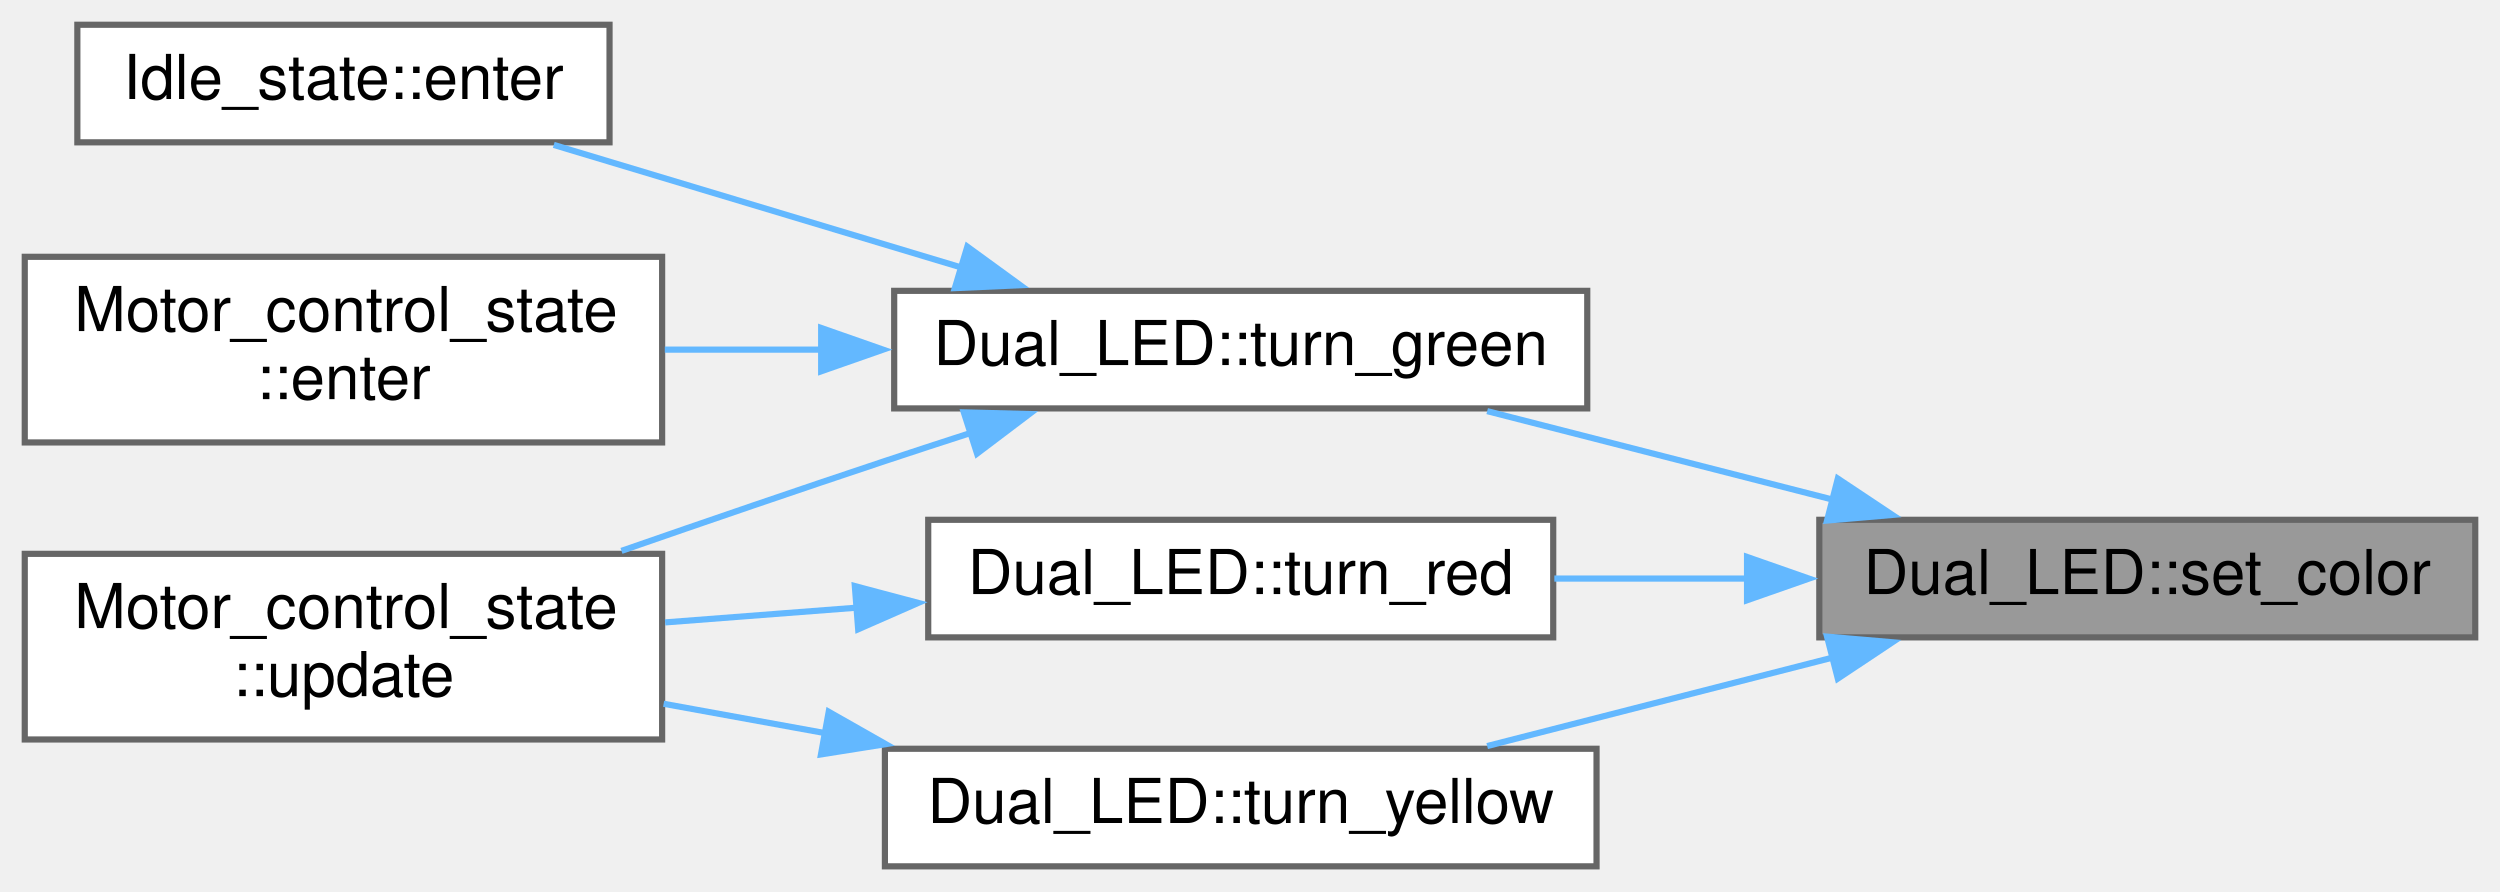
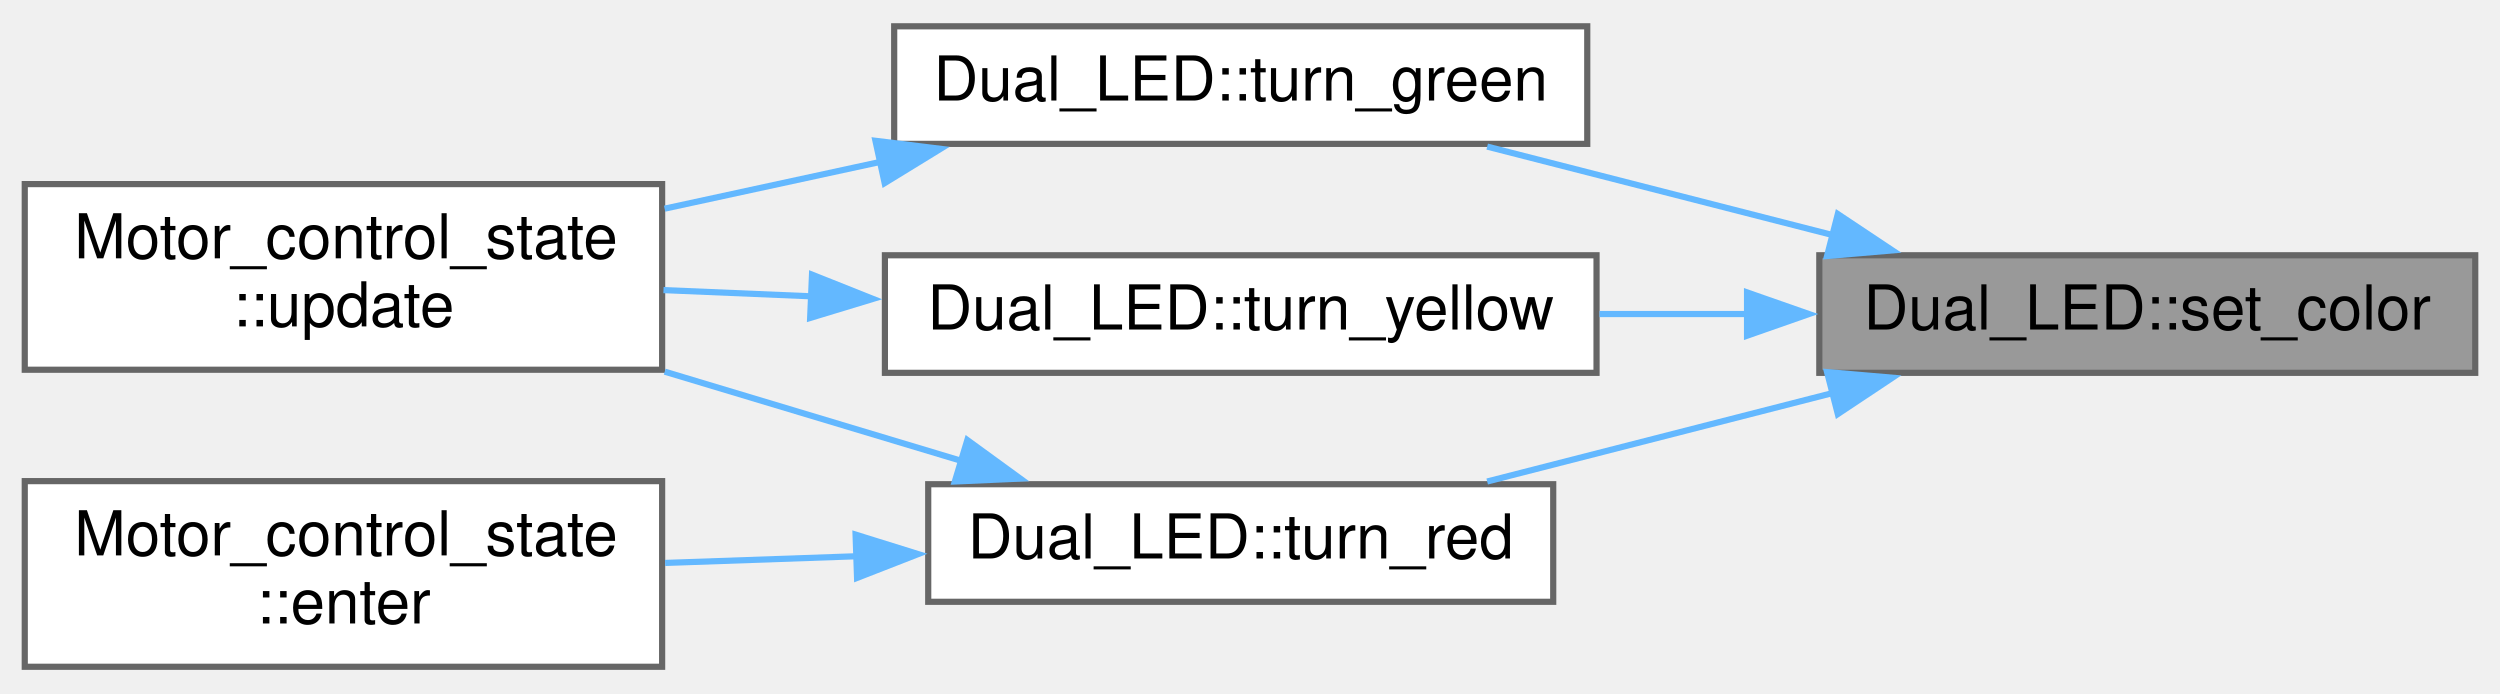
- <svg xmlns="http://www.w3.org/2000/svg" xmlns:xlink="http://www.w3.org/1999/xlink" width="404pt" height="144pt" viewBox="0.00 0.00 404.00 144.00">
-   <g id="graph0" class="graph" transform="scale(1 1) rotate(0) translate(4 140)">
+ <svg xmlns="http://www.w3.org/2000/svg" xmlns:xlink="http://www.w3.org/1999/xlink" width="404pt" height="112pt" viewBox="0.00 0.00 404.00 111.50">
+   <g id="graph0" class="graph" transform="scale(1 1) rotate(0) translate(4 107.5)">
    <g id="node1" class="node">
      <g id="a_node1">
        <a xlink:title="Fija el color del led, no enciende el led,.">
-           <polygon fill="#999999" stroke="#666666" points="396,-56 290,-56 290,-37 396,-37 396,-56" />
-           <text text-anchor="middle" x="343" y="-44" font-family="Helvetica,sans-Serif" font-size="10.00">Dual_LED::set_color</text>
+           <polygon fill="#999999" stroke="#666666" points="396,-66.5 290,-66.5 290,-47.5 396,-47.5 396,-66.5" />
+           <text text-anchor="middle" x="343" y="-54.5" font-family="Helvetica,sans-Serif" font-size="10.00">Dual_LED::set_color</text>
        </a>
      </g>
    </g>
    <g id="node2" class="node">
      <g id="a_node2">
        <a xlink:href="class_dual___l_e_d.html#ab1cd238e00901ca9556914a38d3a064c" target="_top" xlink:title="Enciende el LED en verde.">
-           <polygon fill="white" stroke="#666666" points="252.5,-93 140.5,-93 140.5,-74 252.5,-74 252.5,-93" />
-           <text text-anchor="middle" x="196.5" y="-81" font-family="Helvetica,sans-Serif" font-size="10.00">Dual_LED::turn_green</text>
+           <polygon fill="white" stroke="#666666" points="252.5,-103.5 140.5,-103.5 140.5,-84.5 252.5,-84.5 252.5,-103.5" />
+           <text text-anchor="middle" x="196.5" y="-91.5" font-family="Helvetica,sans-Serif" font-size="10.00">Dual_LED::turn_green</text>
        </a>
      </g>
    </g>
    <g id="edge1" class="edge">
-       <path fill="none" stroke="#63b8ff" d="M292.21,-59.25C273.93,-63.93 253.51,-69.16 236.33,-73.56" />
-       <polygon fill="#63b8ff" stroke="#63b8ff" points="292.99,-62.66 301.81,-56.79 291.25,-55.88 292.99,-62.66" />
+       <path fill="none" stroke="#63b8ff" d="M292.21,-69.75C273.93,-74.43 253.51,-79.66 236.33,-84.06" />
+       <polygon fill="#63b8ff" stroke="#63b8ff" points="292.99,-73.16 301.81,-67.29 291.25,-66.38 292.99,-73.16" />
+     </g>
+     <g id="node4" class="node">
+       <g id="a_node4">
+         <a xlink:href="class_dual___l_e_d.html#a8734a816df04661d86e3ccbf88159eb0" target="_top" xlink:title="Enciende el LED en rojo.">
+           <polygon fill="white" stroke="#666666" points="247,-29.5 146,-29.5 146,-10.5 247,-10.5 247,-29.5" />
+           <text text-anchor="middle" x="196.5" y="-17.5" font-family="Helvetica,sans-Serif" font-size="10.00">Dual_LED::turn_red</text>
+         </a>
+       </g>
+     </g>
+     <g id="edge3" class="edge">
+       <path fill="none" stroke="#63b8ff" d="M292.21,-44.25C273.93,-39.57 253.51,-34.34 236.33,-29.94" />
+       <polygon fill="#63b8ff" stroke="#63b8ff" points="291.25,-47.62 301.81,-46.71 292.99,-40.84 291.25,-47.62" />
    </g>
    <g id="node6" class="node">
      <g id="a_node6">
-         <a xlink:href="class_dual___l_e_d.html#a8734a816df04661d86e3ccbf88159eb0" target="_top" xlink:title="Enciende el LED en rojo.">
-           <polygon fill="white" stroke="#666666" points="247,-56 146,-56 146,-37 247,-37 247,-56" />
-           <text text-anchor="middle" x="196.5" y="-44" font-family="Helvetica,sans-Serif" font-size="10.00">Dual_LED::turn_red</text>
+         <a xlink:href="class_dual___l_e_d.html#aabc0462521bcc08ea7f6f04642f7e89d" target="_top" xlink:title="Enciende el LED en amarillo. El comportamiento es indefinido para pines no PWM.">
+           <polygon fill="white" stroke="#666666" points="254,-66.5 139,-66.5 139,-47.5 254,-47.5 254,-66.5" />
+           <text text-anchor="middle" x="196.5" y="-54.5" font-family="Helvetica,sans-Serif" font-size="10.00">Dual_LED::turn_yellow</text>
        </a>
      </g>
    </g>
-     <g id="edge5" class="edge">
-       <path fill="none" stroke="#63b8ff" d="M278.57,-46.5C268.05,-46.5 257.29,-46.5 247.18,-46.5" />
-       <polygon fill="#63b8ff" stroke="#63b8ff" points="278.32,-50 288.32,-46.5 278.32,-43 278.32,-50" />
-     </g>
-     <g id="node7" class="node">
-       <g id="a_node7">
-         <a xlink:href="class_dual___l_e_d.html#aabc0462521bcc08ea7f6f04642f7e89d" target="_top" xlink:title="Enciende el LED en amarillo. El comportamiento es indefinido para pines no PWM.">
-           <polygon fill="white" stroke="#666666" points="254,-19 139,-19 139,0 254,0 254,-19" />
-           <text text-anchor="middle" x="196.5" y="-7" font-family="Helvetica,sans-Serif" font-size="10.00">Dual_LED::turn_yellow</text>
-         </a>
-       </g>
-     </g>
-     <g id="edge7" class="edge">
-       <path fill="none" stroke="#63b8ff" d="M292.21,-33.75C273.93,-29.07 253.51,-23.84 236.33,-19.44" />
-       <polygon fill="#63b8ff" stroke="#63b8ff" points="291.25,-37.12 301.81,-36.21 292.99,-30.34 291.25,-37.12" />
+     <g id="edge6" class="edge">
+       <path fill="none" stroke="#63b8ff" d="M278.34,-57C270.4,-57 262.31,-57 254.48,-57" />
+       <polygon fill="#63b8ff" stroke="#63b8ff" points="278.32,-60.5 288.32,-57 278.32,-53.5 278.32,-60.5" />
    </g>
    <g id="node3" class="node">
      <g id="a_node3">
-         <a xlink:href="class_idle__state.html#ad6d70e591dd39da724656a4261013e4f" target="_top" xlink:title="Método llamado al ingresar al estado. Actualiza la pantalla con el paso del procedimiento actual.">
-           <polygon fill="white" stroke="#666666" points="94.5,-136 8.5,-136 8.5,-117 94.5,-117 94.5,-136" />
-           <text text-anchor="middle" x="51.5" y="-124" font-family="Helvetica,sans-Serif" font-size="10.00">Idle_state::enter</text>
+         <a xlink:href="class_motor__control__state.html#a958e3393b9937ddea35e85efdd21e342" target="_top" xlink:title="Actualización, cambia el color del LED según el estado del motor y hace sonar la alarma....">
+           <polygon fill="white" stroke="#666666" points="103,-78 0,-78 0,-48 103,-48 103,-78" />
+           <text text-anchor="start" x="8" y="-66" font-family="Helvetica,sans-Serif" font-size="10.00">Motor_control_state</text>
+           <text text-anchor="middle" x="51.5" y="-55" font-family="Helvetica,sans-Serif" font-size="10.00">::update</text>
        </a>
      </g>
    </g>
    <g id="edge2" class="edge">
-       <path fill="none" stroke="#63b8ff" d="M151.59,-96.7C130.29,-103.11 105.13,-110.68 85.49,-116.58" />
-       <polygon fill="#63b8ff" stroke="#63b8ff" points="152.32,-100.14 160.88,-93.91 150.3,-93.44 152.32,-100.14" />
+       <path fill="none" stroke="#63b8ff" d="M138.54,-81.65C126.93,-79.14 114.78,-76.5 103.4,-74.03" />
+       <polygon fill="#63b8ff" stroke="#63b8ff" points="137.47,-85 147.99,-83.7 138.96,-78.16 137.47,-85" />
    </g>
-     <g id="node4" class="node">
-       <g id="a_node4">
-         <a xlink:href="class_motor__control__state.html#af0415304cf9bd1ac5c8de677c6156793" target="_top" xlink:title="Método que se llama al ingresar al estado.">
-           <polygon fill="white" stroke="#666666" points="103,-98.5 0,-98.5 0,-68.5 103,-68.5 103,-98.5" />
-           <text text-anchor="start" x="8" y="-86.5" font-family="Helvetica,sans-Serif" font-size="10.00">Motor_control_state</text>
-           <text text-anchor="middle" x="51.5" y="-75.5" font-family="Helvetica,sans-Serif" font-size="10.00">::enter</text>
-         </a>
-       </g>
-     </g>
-     <g id="edge3" class="edge">
-       <path fill="none" stroke="#63b8ff" d="M128.72,-83.5C120.22,-83.5 111.63,-83.5 103.43,-83.5" />
-       <polygon fill="#63b8ff" stroke="#63b8ff" points="128.7,-87 138.7,-83.5 128.7,-80 128.7,-87" />
+     <g id="edge5" class="edge">
+       <path fill="none" stroke="#63b8ff" d="M151.64,-33.19C136.4,-37.77 119.18,-42.95 103.42,-47.69" />
+       <polygon fill="#63b8ff" stroke="#63b8ff" points="152.32,-36.64 160.88,-30.41 150.3,-29.94 152.32,-36.64" />
    </g>
    <g id="node5" class="node">
      <g id="a_node5">
-         <a xlink:href="class_motor__control__state.html#a958e3393b9937ddea35e85efdd21e342" target="_top" xlink:title="Método para actualizar el estado.">
-           <polygon fill="white" stroke="#666666" points="103,-50.5 0,-50.5 0,-20.5 103,-20.5 103,-50.5" />
-           <text text-anchor="start" x="8" y="-38.5" font-family="Helvetica,sans-Serif" font-size="10.00">Motor_control_state</text>
-           <text text-anchor="middle" x="51.5" y="-27.5" font-family="Helvetica,sans-Serif" font-size="10.00">::update</text>
+         <a xlink:href="class_motor__control__state.html#af0415304cf9bd1ac5c8de677c6156793" target="_top" xlink:title="Entrada al estado, enciende el LED de estado del motor.">
+           <polygon fill="white" stroke="#666666" points="103,-30 0,-30 0,0 103,0 103,-30" />
+           <text text-anchor="start" x="8" y="-18" font-family="Helvetica,sans-Serif" font-size="10.00">Motor_control_state</text>
+           <text text-anchor="middle" x="51.5" y="-7" font-family="Helvetica,sans-Serif" font-size="10.00">::enter</text>
        </a>
      </g>
    </g>
    <g id="edge4" class="edge">
-       <path fill="none" stroke="#63b8ff" d="M152.93,-70.06C148.22,-68.54 143.51,-67 139,-65.5 125.12,-60.88 110.05,-55.71 96.43,-50.98" />
-       <polygon fill="#63b8ff" stroke="#63b8ff" points="151.75,-73.36 162.34,-73.09 153.89,-66.7 151.75,-73.36" />
+       <path fill="none" stroke="#63b8ff" d="M134.42,-17.86C124.11,-17.5 113.5,-17.13 103.48,-16.78" />
+       <polygon fill="#63b8ff" stroke="#63b8ff" points="134.26,-21.36 144.37,-18.21 134.5,-14.36 134.26,-21.36" />
    </g>
-     <g id="edge6" class="edge">
-       <path fill="none" stroke="#63b8ff" d="M134.42,-41.8C124.11,-41.01 113.5,-40.19 103.48,-39.42" />
-       <polygon fill="#63b8ff" stroke="#63b8ff" points="134.14,-45.29 144.38,-42.57 134.68,-38.31 134.14,-45.29" />
-     </g>
-     <g id="edge8" class="edge">
-       <path fill="none" stroke="#63b8ff" d="M129.54,-21.49C120.7,-23.1 111.76,-24.73 103.24,-26.27" />
-       <polygon fill="#63b8ff" stroke="#63b8ff" points="129.92,-24.98 139.13,-19.75 128.67,-18.09 129.92,-24.98" />
+     <g id="edge7" class="edge">
+       <path fill="none" stroke="#63b8ff" d="M127.22,-59.86C119.14,-60.2 111,-60.55 103.22,-60.87" />
+       <polygon fill="#63b8ff" stroke="#63b8ff" points="127.22,-63.37 137.06,-59.45 126.92,-56.37 127.22,-63.37" />
    </g>
  </g>
</svg>
